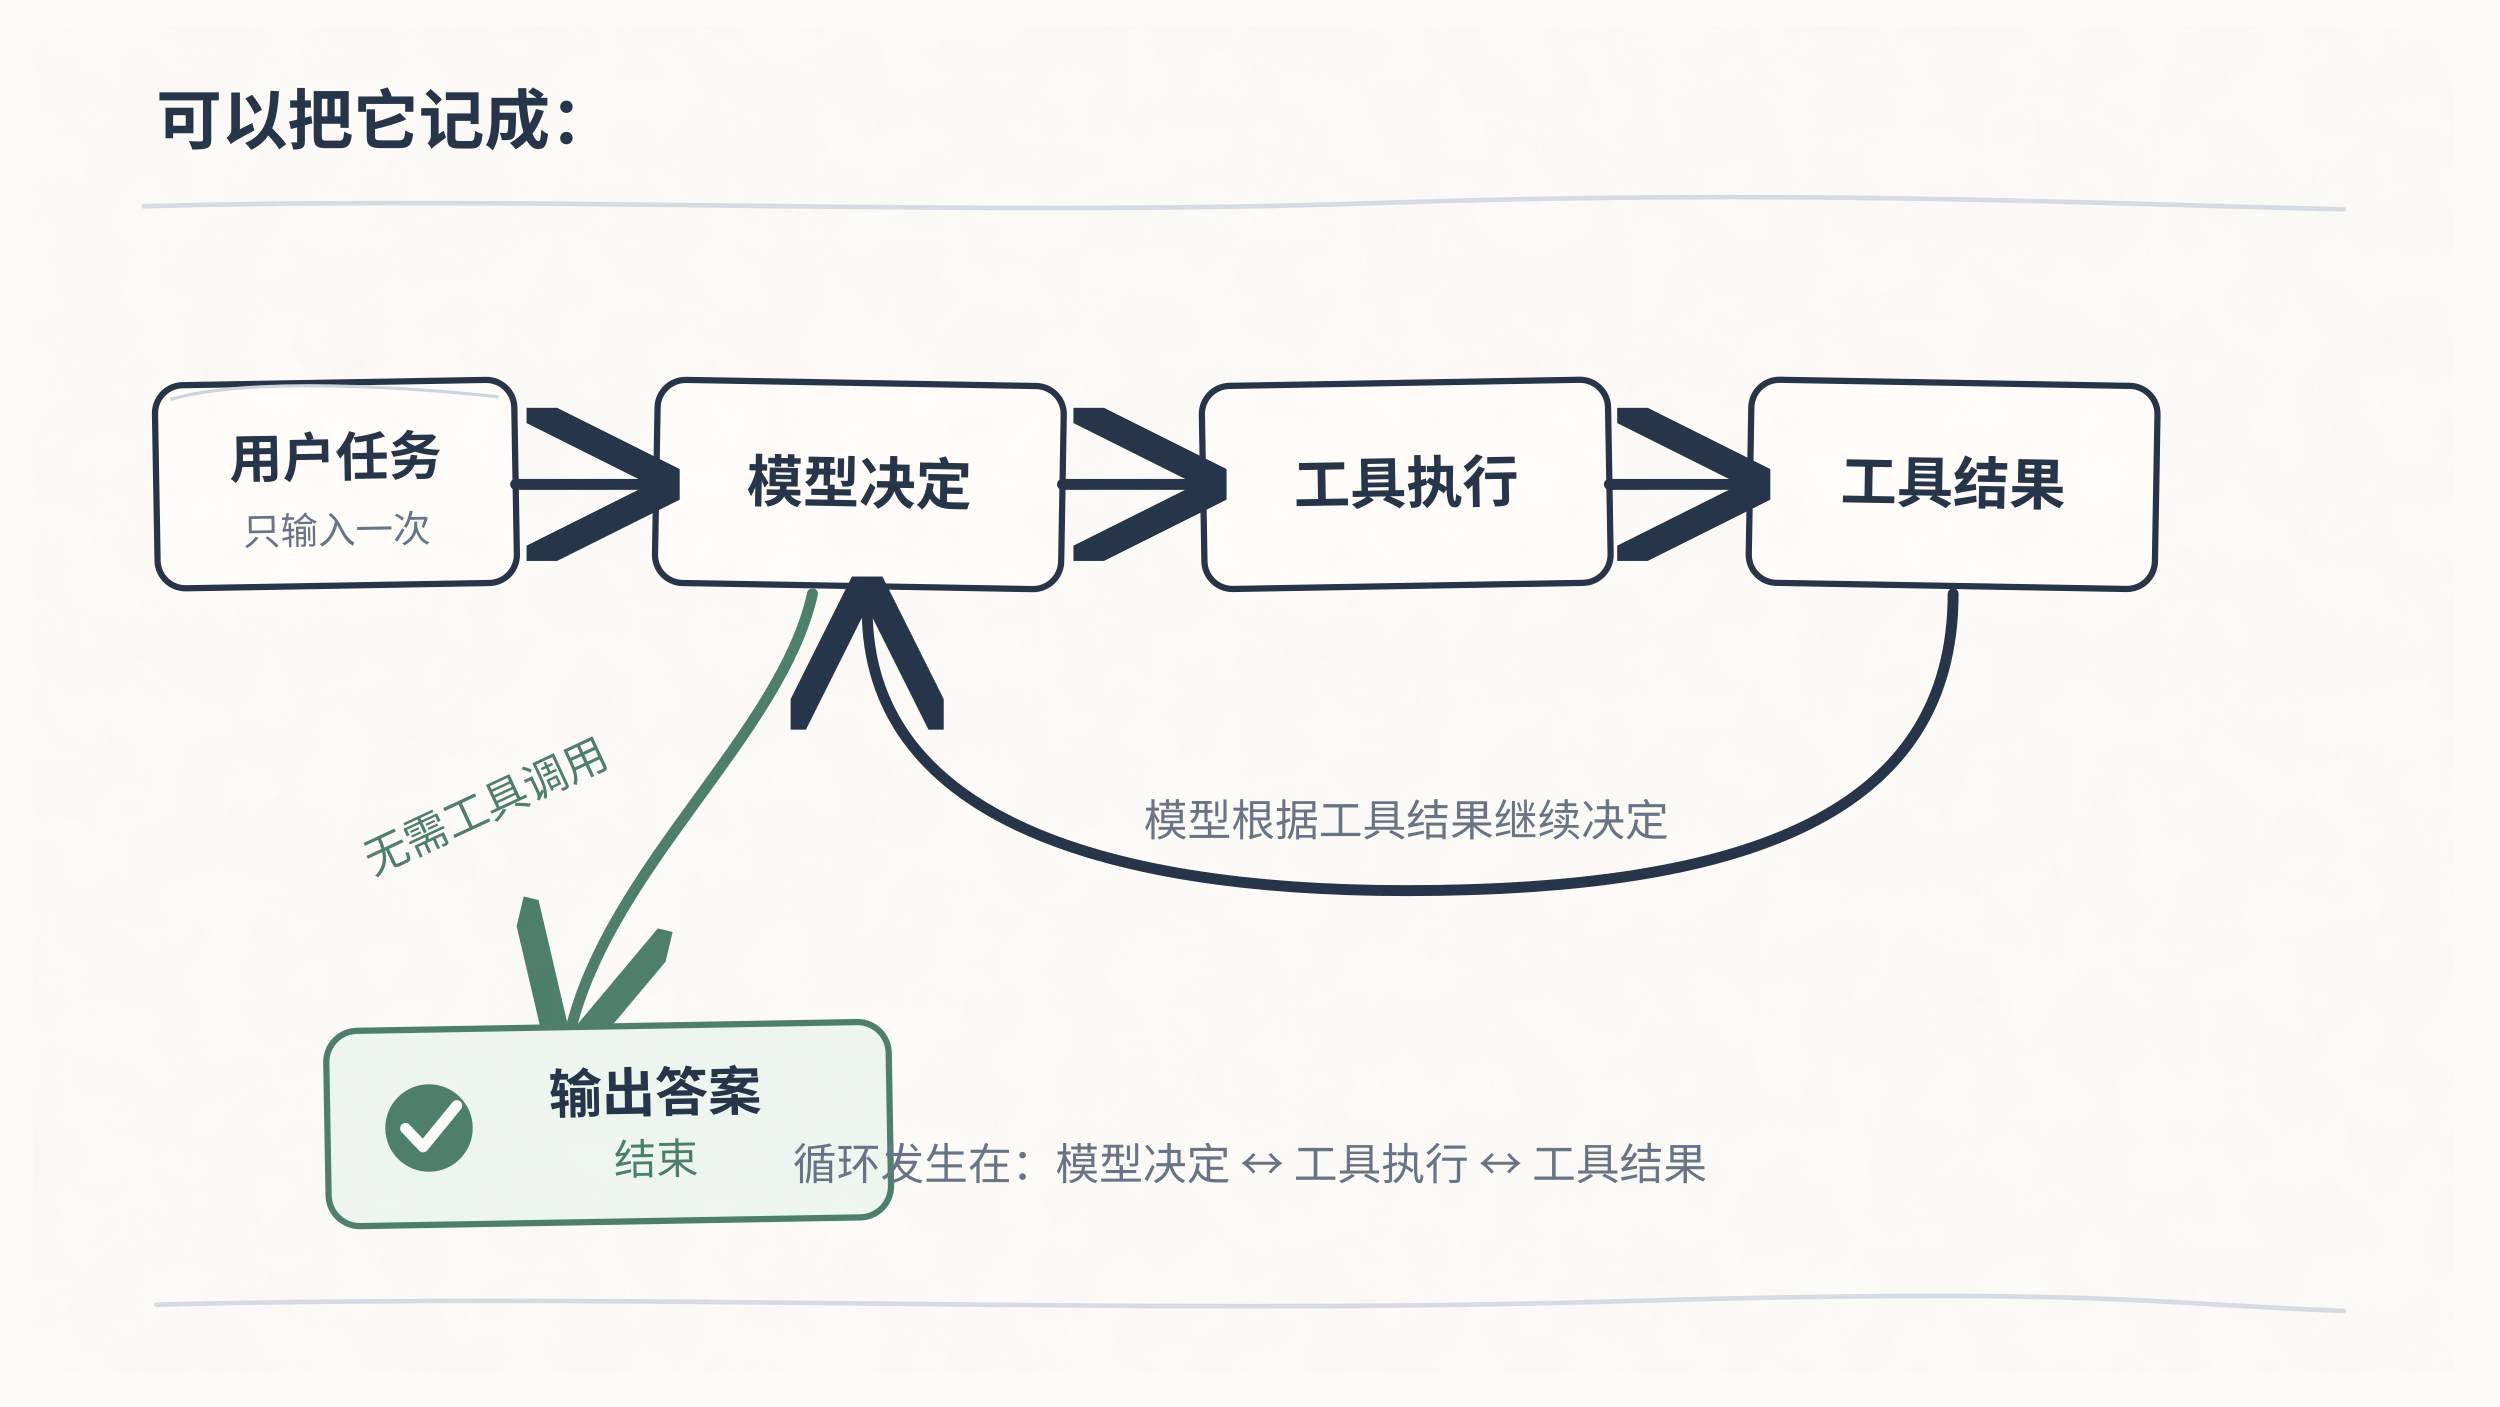
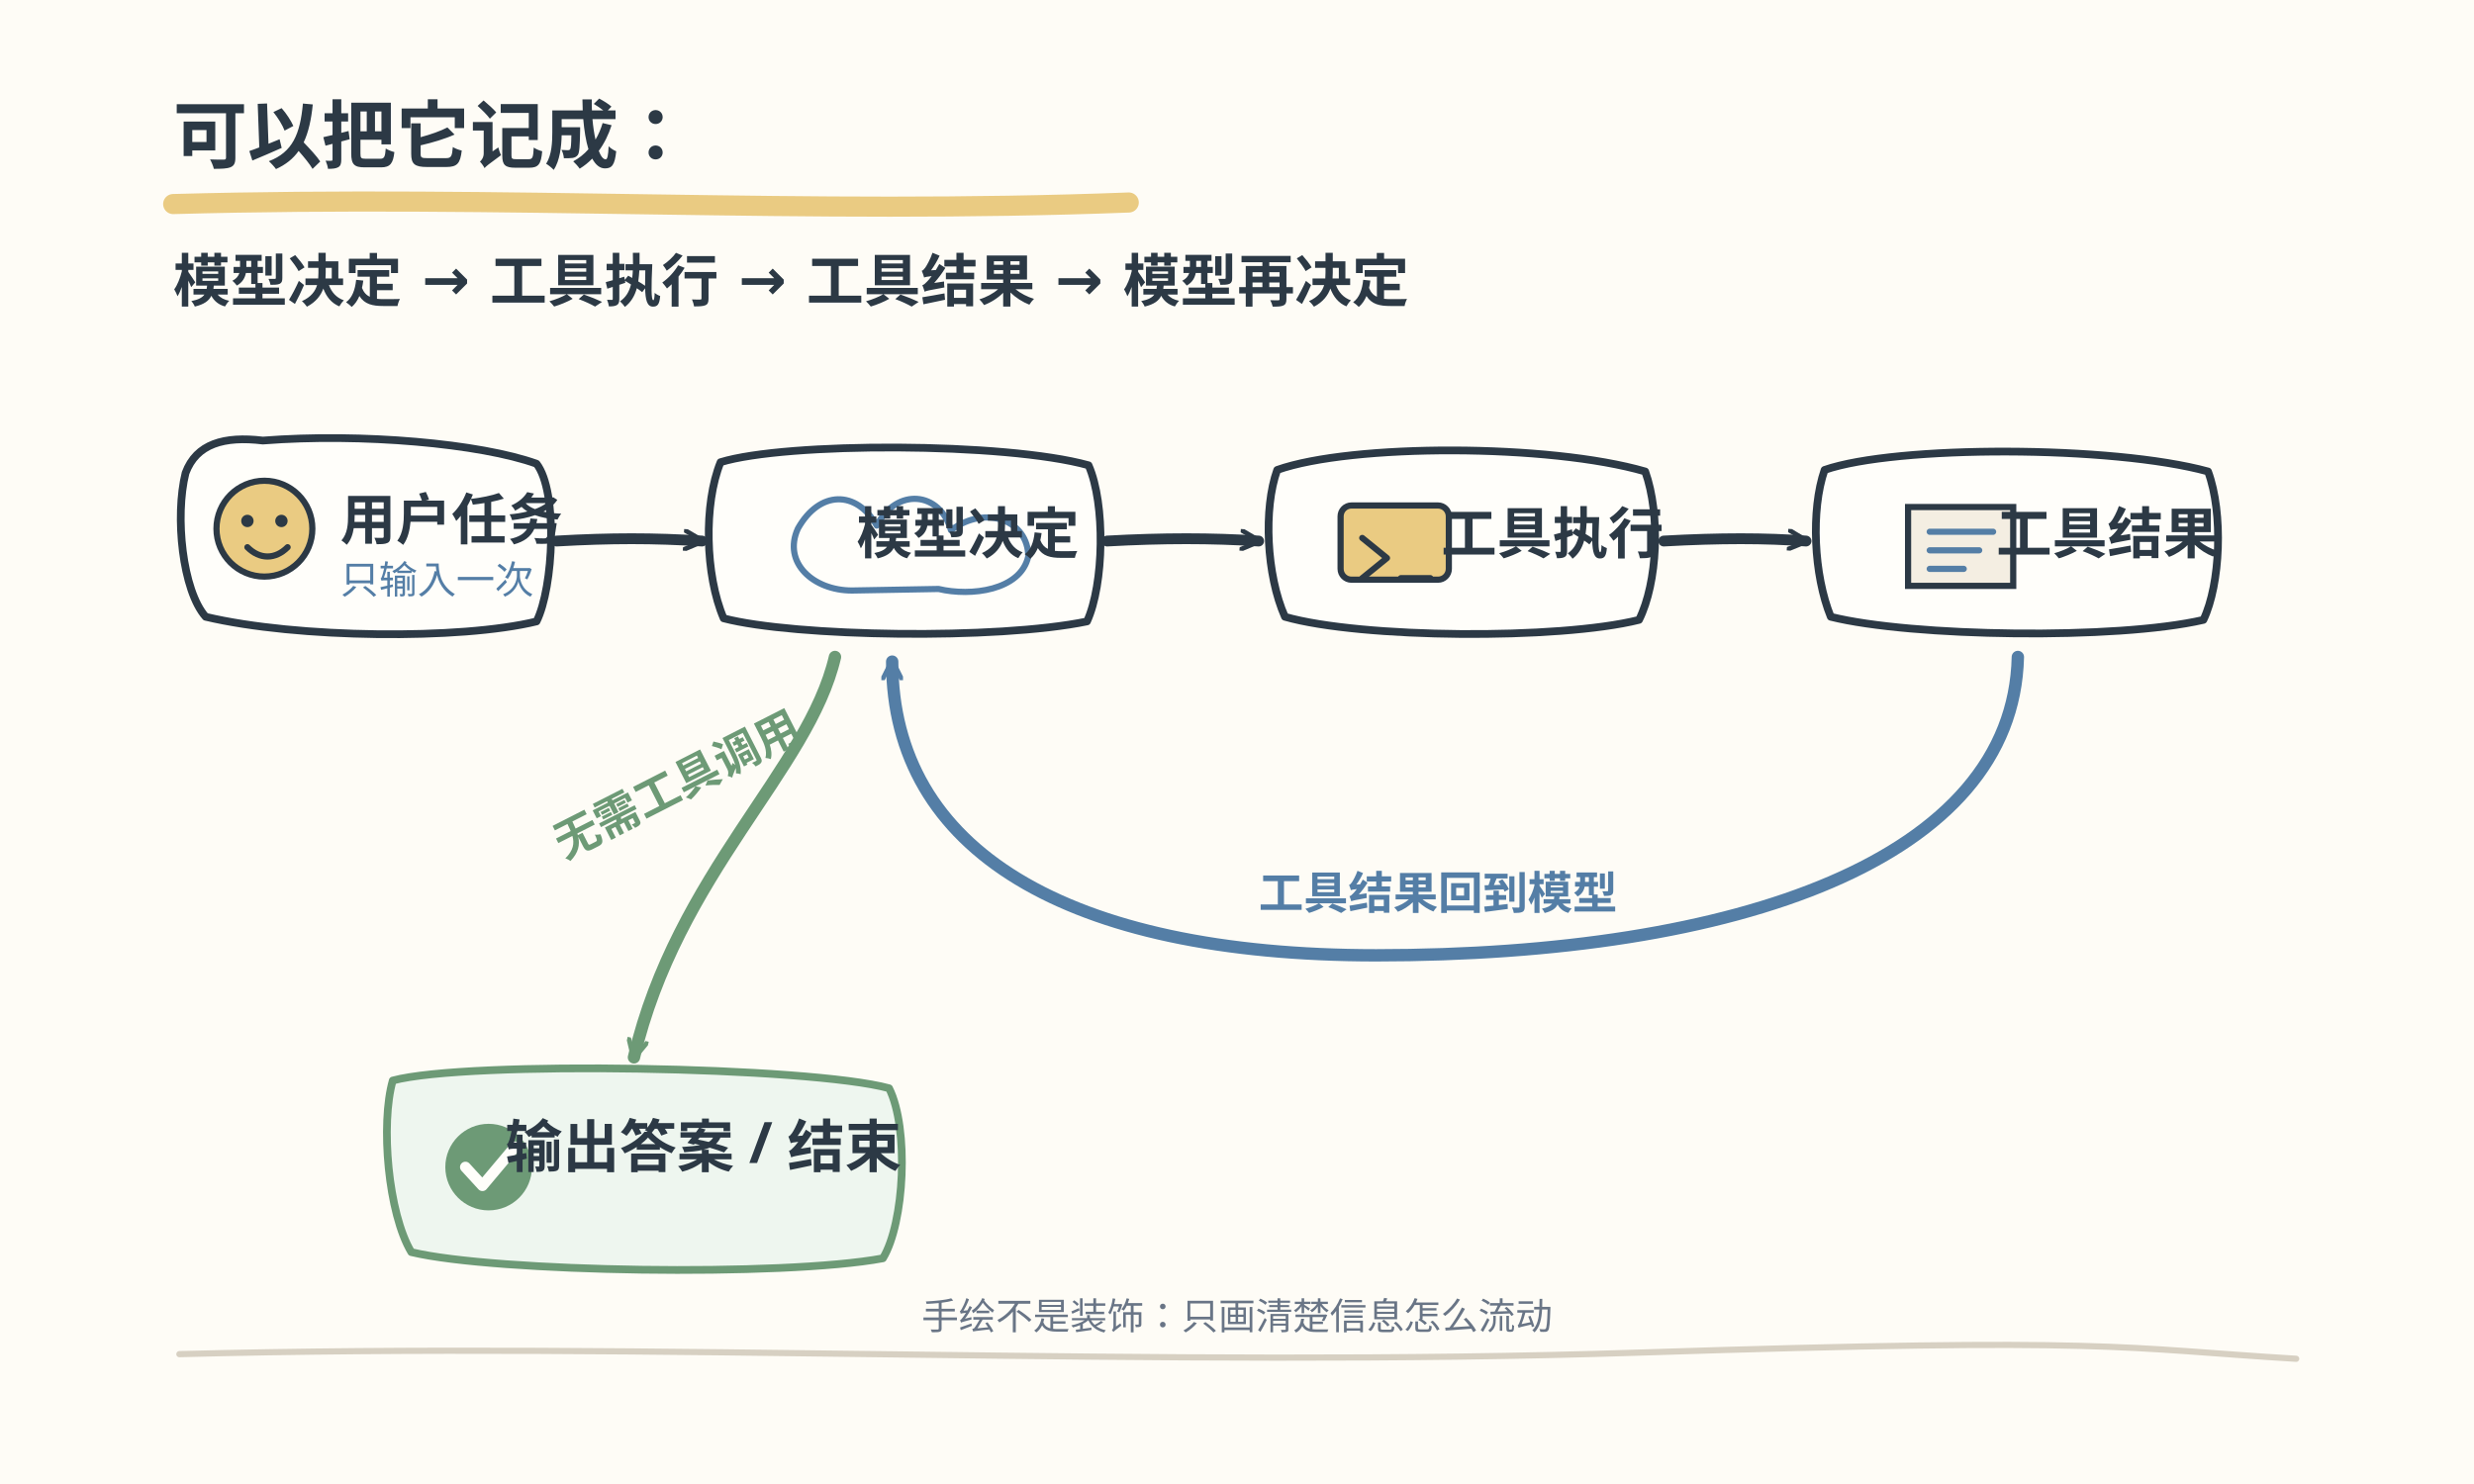
- <svg xmlns="http://www.w3.org/2000/svg" width="1600" height="900" viewBox="0 0 1600 900" role="img" aria-labelledby="title desc">
+ <svg xmlns="http://www.w3.org/2000/svg" width="1600" height="960" viewBox="0 0 1600 960" role="img" aria-labelledby="title desc">
  <defs>
-     <marker id="arrow-blue" markerWidth="14" markerHeight="14" refX="11" refY="7" orient="auto">
-       <path d="M 0 0 L 14 7 L 0 14" fill="none" stroke="#253449" stroke-width="2.5" stroke-linecap="round" stroke-linejoin="round" />
+     <marker id="arrow-ink" markerWidth="14" markerHeight="14" refX="12" refY="7" markerUnits="userSpaceOnUse" orient="auto">
+       <path d="M1 1 L13 7 L1 13" fill="none" stroke="#2c3945" stroke-width="3" stroke-linecap="round" stroke-linejoin="round" />
    </marker>
-     <marker id="arrow-green" markerWidth="14" markerHeight="14" refX="11" refY="7" orient="auto">
-       <path d="M 0 0 L 14 7 L 0 14" fill="none" stroke="#4d806c" stroke-width="2.5" stroke-linecap="round" stroke-linejoin="round" />
+     <marker id="arrow-blue" markerWidth="14" markerHeight="14" refX="12" refY="7" markerUnits="userSpaceOnUse" orient="auto">
+       <path d="M1 1 L13 7 L1 13" fill="none" stroke="#547ea6" stroke-width="3" stroke-linecap="round" stroke-linejoin="round" />
    </marker>
-     <filter id="paper" x="-5%" y="-5%" width="110%" height="110%">
-       <feTurbulence type="fractalNoise" baseFrequency="0.025" numOctaves="2" seed="9" result="noise" />
-       <feColorMatrix in="noise" type="saturate" values="0" result="grayNoise" />
-       <feComponentTransfer in="grayNoise" result="softNoise">
-         <feFuncA type="table" tableValues="0 0.04" />
-       </feComponentTransfer>
-       <feBlend in="SourceGraphic" in2="softNoise" mode="multiply" />
-     </filter>
+     <marker id="arrow-green" markerWidth="14" markerHeight="14" refX="12" refY="7" markerUnits="userSpaceOnUse" orient="auto">
+       <path d="M1 1 L13 7 L1 13" fill="none" stroke="#6d9a76" stroke-width="3" stroke-linecap="round" stroke-linejoin="round" />
+     </marker>
  </defs>
-   <rect width="1600" height="900" fill="#fcfbf8" />
-   <g filter="url(#paper)">
-     <path d="M92 132 C350 125 615 139 880 130 S1330 130 1500 134" fill="none" stroke="#d7dce3" stroke-width="3" stroke-linecap="round" />
-     <text x="100" y="92" fill="#253449" font-family="PingFang SC, Noto Sans CJK SC, sans-serif" font-size="42" font-weight="600">可以把它记成：</text>
-     <g transform="rotate(-1 205 310)">
-       <rect x="100" y="245" width="230" height="130" rx="18" fill="#fffdf9" stroke="#253449" stroke-width="4" />
-       <path d="M110 254 C160 240 266 249 320 256" fill="none" stroke="#cdd5df" stroke-width="2" />
-       <text x="215" y="305" text-anchor="middle" fill="#253449" font-family="PingFang SC, Noto Sans CJK SC, sans-serif" font-size="34" font-weight="600">用户任务</text>
-       <text x="215" y="348" text-anchor="middle" fill="#697586" font-family="PingFang SC, Noto Sans CJK SC, sans-serif" font-size="24">只输入一次</text>
-     </g>
-     <g transform="rotate(1 545 310)">
-       <rect x="420" y="245" width="260" height="130" rx="18" fill="#fffdf9" stroke="#253449" stroke-width="4" />
-       <text x="550" y="322" text-anchor="middle" fill="#253449" font-family="PingFang SC, Noto Sans CJK SC, sans-serif" font-size="36" font-weight="700">模型决定</text>
-     </g>
-     <g transform="rotate(-1 900 310)">
-       <rect x="770" y="245" width="260" height="130" rx="18" fill="#fffdf9" stroke="#253449" stroke-width="4" />
-       <text x="900" y="322" text-anchor="middle" fill="#253449" font-family="PingFang SC, Noto Sans CJK SC, sans-serif" font-size="36" font-weight="700">工具执行</text>
-     </g>
-     <g transform="rotate(1 1250 310)">
-       <rect x="1120" y="245" width="260" height="130" rx="18" fill="#fffdf9" stroke="#253449" stroke-width="4" />
-       <text x="1250" y="322" text-anchor="middle" fill="#253449" font-family="PingFang SC, Noto Sans CJK SC, sans-serif" font-size="36" font-weight="700">工具结果</text>
-     </g>
-     <path d="M330 310 C360 310 382 310 414 310" fill="none" stroke="#253449" stroke-width="7" stroke-linecap="round" marker-end="url(#arrow-blue)" />
-     <path d="M680 310 C715 310 735 310 764 310" fill="none" stroke="#253449" stroke-width="7" stroke-linecap="round" marker-end="url(#arrow-blue)" />
-     <path d="M1030 310 C1060 310 1085 310 1112 310" fill="none" stroke="#253449" stroke-width="7" stroke-linecap="round" marker-end="url(#arrow-blue)" />
-     <path d="M1250 380 C1250 520 1120 570 900 570 C700 570 555 520 555 390" fill="none" stroke="#253449" stroke-width="7" stroke-linecap="round" marker-end="url(#arrow-blue)" />
-     <text x="900" y="535" text-anchor="middle" fill="#697586" font-family="PingFang SC, Noto Sans CJK SC, sans-serif" font-size="28">模型根据工具结果继续决定</text>
-     <path d="M520 380 C500 470 390 555 365 660" fill="none" stroke="#4d806c" stroke-width="7" stroke-linecap="round" marker-end="url(#arrow-green)" />
-     <text x="315" y="525" text-anchor="middle" fill="#4d806c" font-family="PingFang SC, Noto Sans CJK SC, sans-serif" font-size="28" transform="rotate(-25 315 525)">无需工具调用</text>
-     <g transform="rotate(-1 500 745)">
-       <rect x="210" y="655" width="360" height="125" rx="20" fill="#eef6f0" stroke="#4d806c" stroke-width="4" />
-       <circle cx="275" cy="718" r="28" fill="#4d806c" />
-       <path d="M260 718 L271 730 L293 704" fill="none" stroke="#fffdf9" stroke-width="7" stroke-linecap="round" stroke-linejoin="round" />
-       <text x="420" y="710" text-anchor="middle" fill="#253449" font-family="PingFang SC, Noto Sans CJK SC, sans-serif" font-size="34" font-weight="700">输出答案</text>
-       <text x="420" y="750" text-anchor="middle" fill="#4d806c" font-family="PingFang SC, Noto Sans CJK SC, sans-serif" font-size="27">结束</text>
-     </g>
-     <text x="800" y="755" text-anchor="middle" fill="#697586" font-family="PingFang SC, Noto Sans CJK SC, sans-serif" font-size="28">循环发生在：模型决定 ↔ 工具执行 ↔ 工具结果</text>
-     <path d="M100 835 C420 827 720 842 1030 833 S1370 834 1500 839" fill="none" stroke="#d7dce3" stroke-width="3" stroke-linecap="round" />
+   <rect width="1600" height="960" fill="#fefcf6" />
+   <text x="112" y="105" fill="#2c3945" font-family="Chalkboard SE, Hiragino Maru Gothic ProN, STHeiti, sans-serif" font-size="48" font-weight="600">可以把它记成：</text>
+   <path d="M112 132 C330 126 520 139 730 131" fill="none" stroke="#eacb82" stroke-width="13" stroke-linecap="round" />
+   <text x="112" y="195" fill="#2c3945" font-family="Chalkboard SE, Hiragino Maru Gothic ProN, STHeiti, sans-serif" font-size="37" font-weight="600">模型决定  →  工具执行  →  工具结果  →  模型再决定</text>
+   <g>
+     <path d="M120 306 C127 287 145 282 170 285 C234 280 311 287 347 300 C361 318 358 380 347 402 C298 414 192 413 133 399 C118 382 113 334 120 306 Z" fill="#fffefa" stroke="#2c3945" stroke-width="5" stroke-linejoin="round" />
+     <circle cx="171" cy="342" r="31" fill="#eacb82" stroke="#2c3945" stroke-width="4" />
+     <circle cx="160" cy="337" r="4" fill="#2c3945" />
+     <circle cx="182" cy="337" r="4" fill="#2c3945" />
+     <path d="M160 354 C168 362 178 362 186 354" fill="none" stroke="#2c3945" stroke-width="4" stroke-linecap="round" />
+     <text x="220" y="349" fill="#2c3945" font-family="Chalkboard SE, Hiragino Maru Gothic ProN, STHeiti, sans-serif" font-size="36" font-weight="600">用户任务</text>
+     <text x="220" y="384" fill="#547ea6" font-family="Chalkboard SE, Hiragino Maru Gothic ProN, STHeiti, sans-serif" font-size="25">只输入一次</text>
  </g>
+   <g>
+     <path d="M466 299 C508 286 650 286 704 301 C715 326 714 378 703 402 C645 414 514 412 468 400 C456 372 455 326 466 299 Z" fill="#fffefa" stroke="#2c3945" stroke-width="5" stroke-linejoin="round" />
+     <path d="M516 342 C530 317 554 317 567 340 C580 315 608 318 615 343 C638 326 665 337 665 360 C660 382 628 386 607 381 L551 382 C526 382 506 364 516 342 Z" fill="none" stroke="#547ea6" stroke-width="4" stroke-linecap="round" stroke-linejoin="round" />
+     <text x="626" y="358" text-anchor="middle" fill="#2c3945" font-family="Chalkboard SE, Hiragino Maru Gothic ProN, STHeiti, sans-serif" font-size="36" font-weight="600">模型决定</text>
+   </g>
+   <g>
+     <path d="M826 304 C874 287 1002 287 1064 305 C1074 333 1072 377 1060 401 C1008 414 880 413 831 399 C819 372 817 329 826 304 Z" fill="#fffefa" stroke="#2c3945" stroke-width="5" stroke-linejoin="round" />
+     <rect x="867" y="327" width="70" height="48" rx="7" fill="#eacb82" stroke="#2c3945" stroke-width="4" />
+     <path d="M881 348 L897 361 L881 374 M906 374 L925 374" fill="none" stroke="#2c3945" stroke-width="4" stroke-linecap="round" stroke-linejoin="round" />
+     <text x="1004" y="358" text-anchor="middle" fill="#2c3945" font-family="Chalkboard SE, Hiragino Maru Gothic ProN, STHeiti, sans-serif" font-size="36" font-weight="600">工具执行</text>
+   </g>
+   <g>
+     <path d="M1180 304 C1226 288 1366 288 1428 305 C1438 332 1436 378 1425 401 C1369 414 1236 412 1184 399 C1173 372 1171 330 1180 304 Z" fill="#fffefa" stroke="#2c3945" stroke-width="5" stroke-linejoin="round" />
+     <path d="M1234 328 L1302 328 L1302 379 L1234 379 Z" fill="#f4eee2" stroke="#2c3945" stroke-width="4" />
+     <path d="M1248 344 L1289 344 M1248 356 L1280 356 M1248 368 L1270 368" fill="none" stroke="#547ea6" stroke-width="4" stroke-linecap="round" />
+     <text x="1363" y="358" text-anchor="middle" fill="#2c3945" font-family="Chalkboard SE, Hiragino Maru Gothic ProN, STHeiti, sans-serif" font-size="36" font-weight="600">工具结果</text>
+   </g>
+   <path d="M360 350 C395 348 423 348 454 350" fill="none" stroke="#2c3945" stroke-width="7" stroke-linecap="round" marker-end="url(#arrow-ink)" />
+   <path d="M716 350 C752 348 784 348 814 350" fill="none" stroke="#2c3945" stroke-width="7" stroke-linecap="round" marker-end="url(#arrow-ink)" />
+   <path d="M1076 350 C1112 348 1142 348 1168 350" fill="none" stroke="#2c3945" stroke-width="7" stroke-linecap="round" marker-end="url(#arrow-ink)" />
+   <path d="M1305 425 C1302 556 1124 618 890 618 C690 618 577 550 577 428" fill="none" stroke="#547ea6" stroke-width="8" stroke-linecap="round" marker-end="url(#arrow-blue)" />
+   <text x="930" y="588" text-anchor="middle" fill="#547ea6" font-family="Chalkboard SE, Hiragino Maru Gothic ProN, STHeiti, sans-serif" font-size="29" font-weight="600">工具结果回到模型</text>
+   <path d="M540 425 C523 498 438 565 410 684" fill="none" stroke="#6d9a76" stroke-width="8" stroke-linecap="round" marker-end="url(#arrow-green)" />
+   <text x="365" y="556" fill="#6d9a76" font-family="Chalkboard SE, Hiragino Maru Gothic ProN, STHeiti, sans-serif" font-size="29" font-weight="600" transform="rotate(-27 365 556)">无需工具调用</text>
+   <g>
+     <path d="M254 699 C302 686 524 690 575 704 C588 730 585 791 571 814 C507 826 320 823 266 810 C251 785 246 727 254 699 Z" fill="#eef6ef" stroke="#6d9a76" stroke-width="5" stroke-linejoin="round" />
+     <circle cx="316" cy="755" r="28" fill="#6d9a76" />
+     <path d="M301 755 L312 767 L333 742" fill="none" stroke="#fffefa" stroke-width="7" stroke-linecap="round" stroke-linejoin="round" />
+     <text x="455" y="755" text-anchor="middle" fill="#2c3945" font-family="Chalkboard SE, Hiragino Maru Gothic ProN, STHeiti, sans-serif" font-size="37" font-weight="600">输出答案 / 结束</text>
+   </g>
+   <path d="M116 876 C420 868 752 885 1060 875 S1370 872 1485 879" fill="none" stroke="#d7d0c2" stroke-width="4" stroke-linecap="round" />
+   <text x="800" y="860" text-anchor="middle" fill="#697586" font-family="Chalkboard SE, Hiragino Maru Gothic ProN, STHeiti, sans-serif" font-size="24">手绘不是装饰：只画清楚信息怎么流动</text>
</svg>
